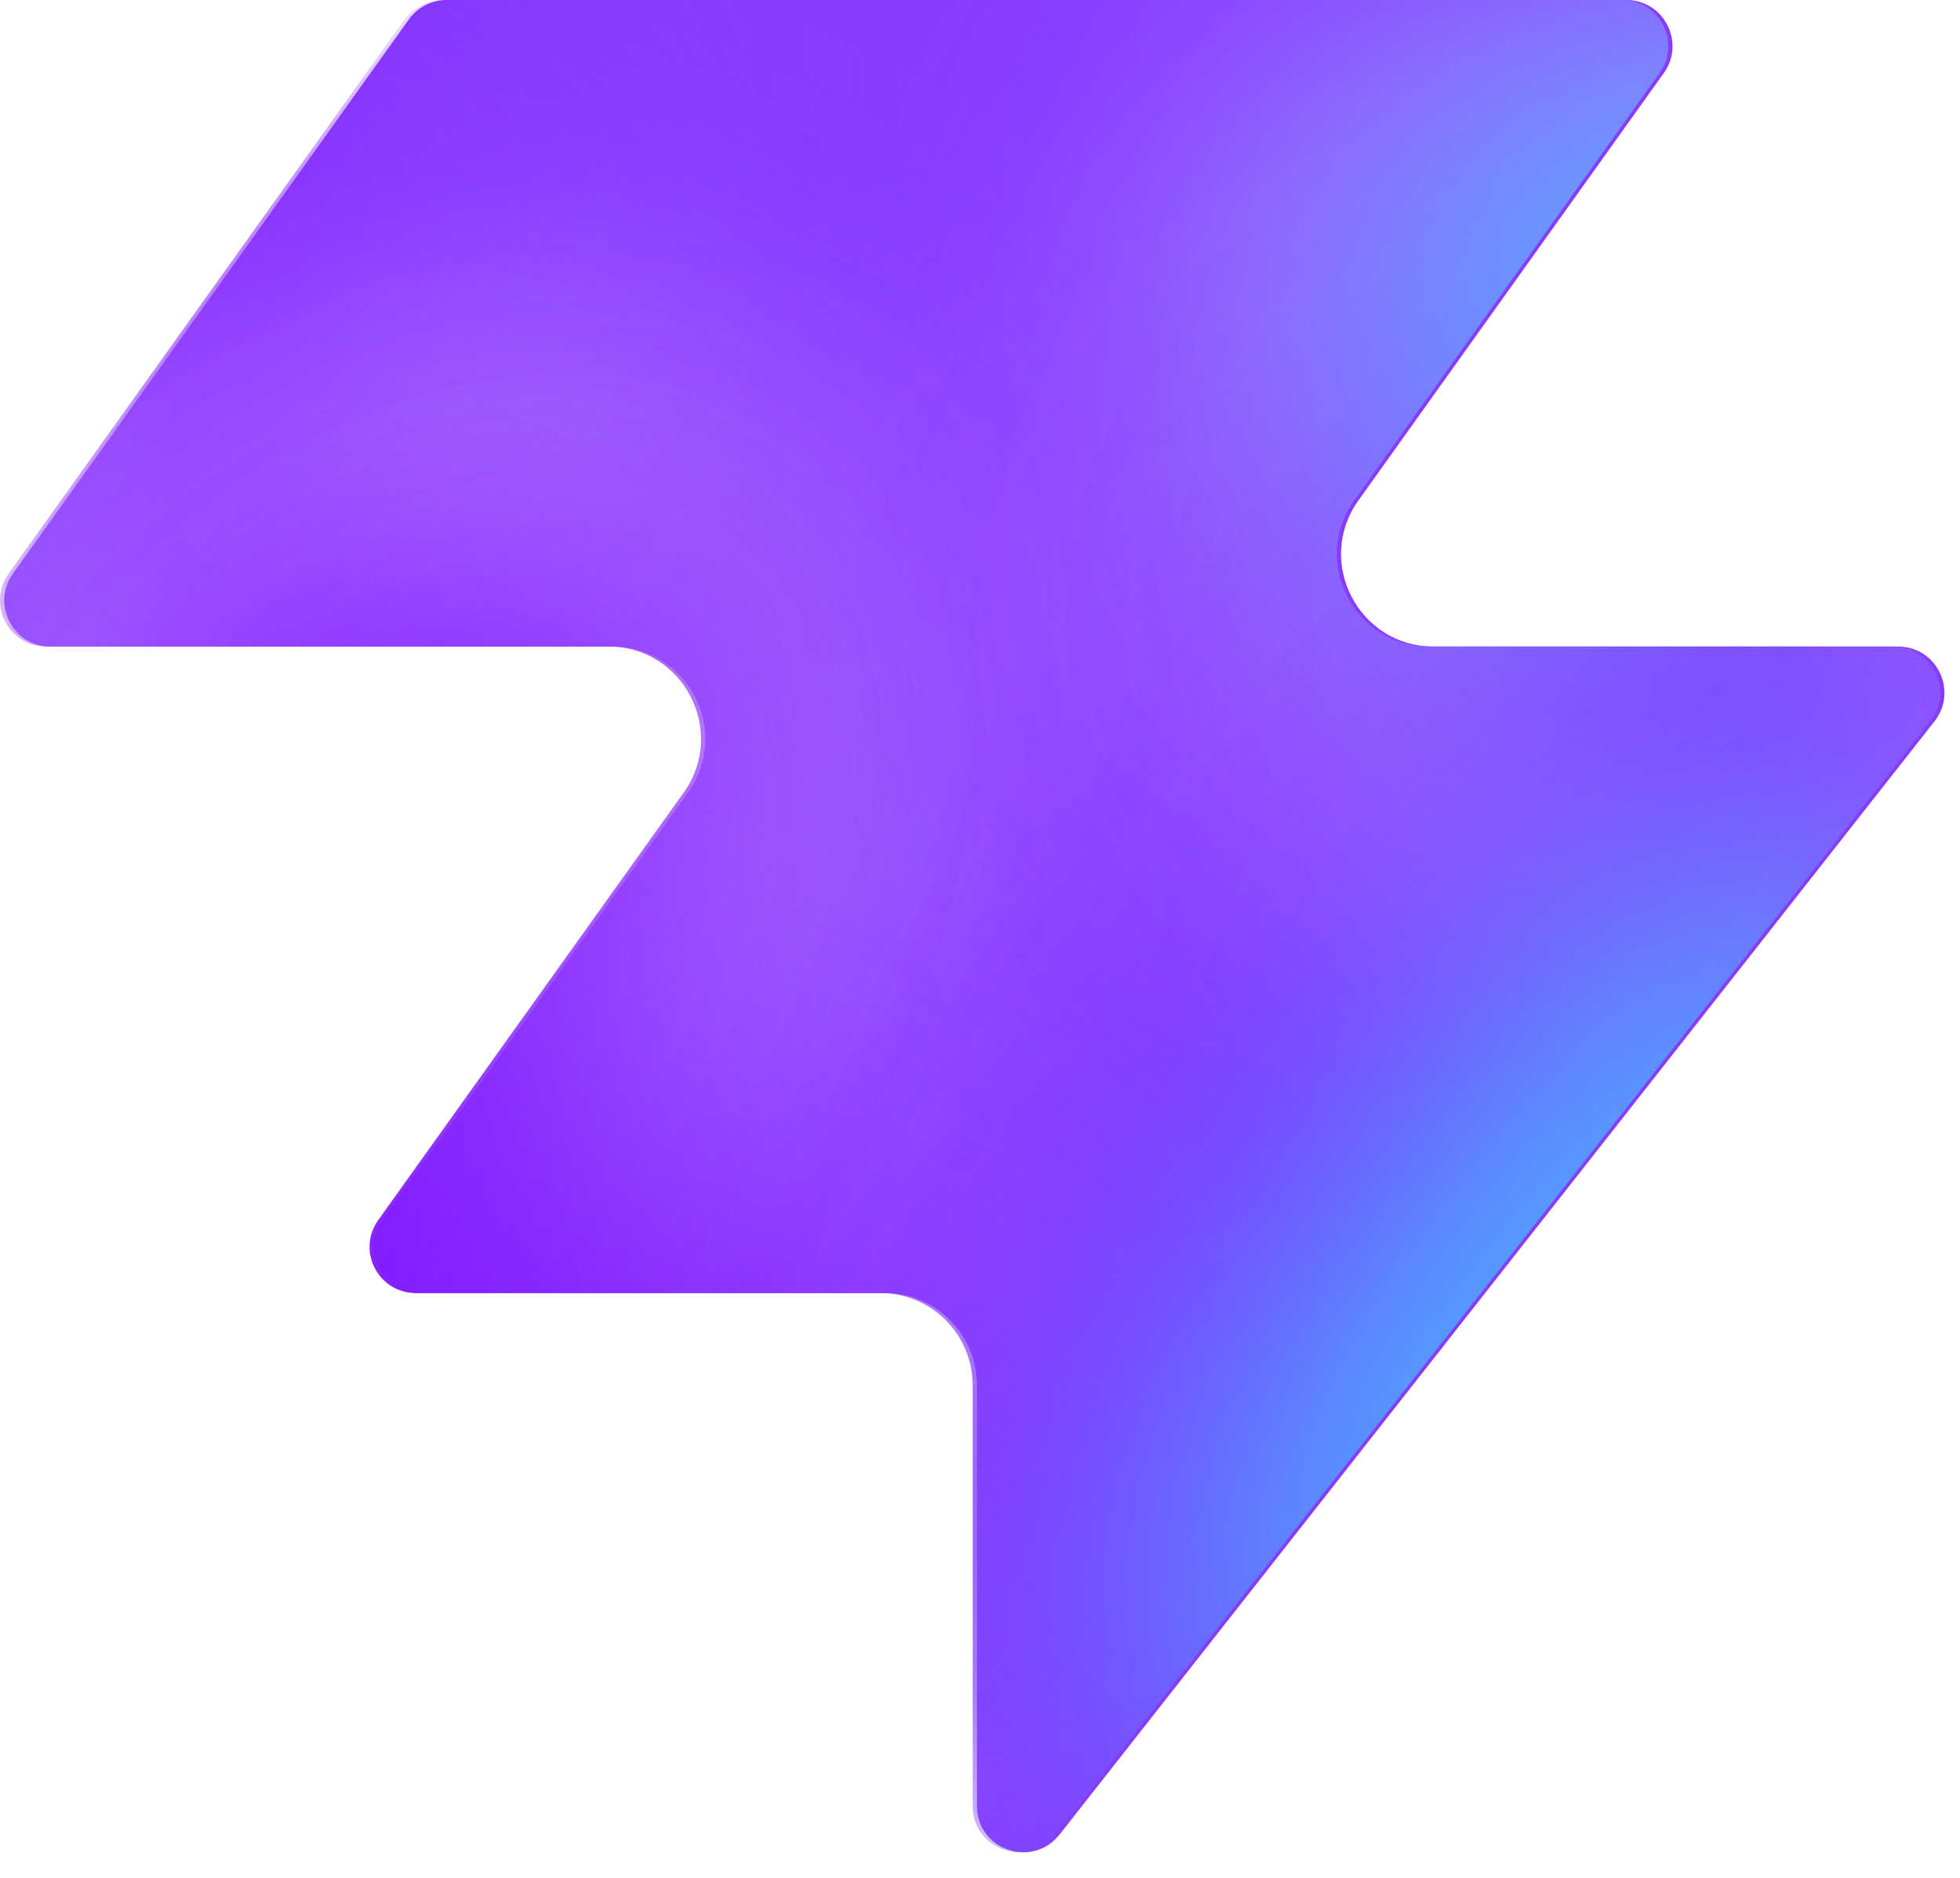
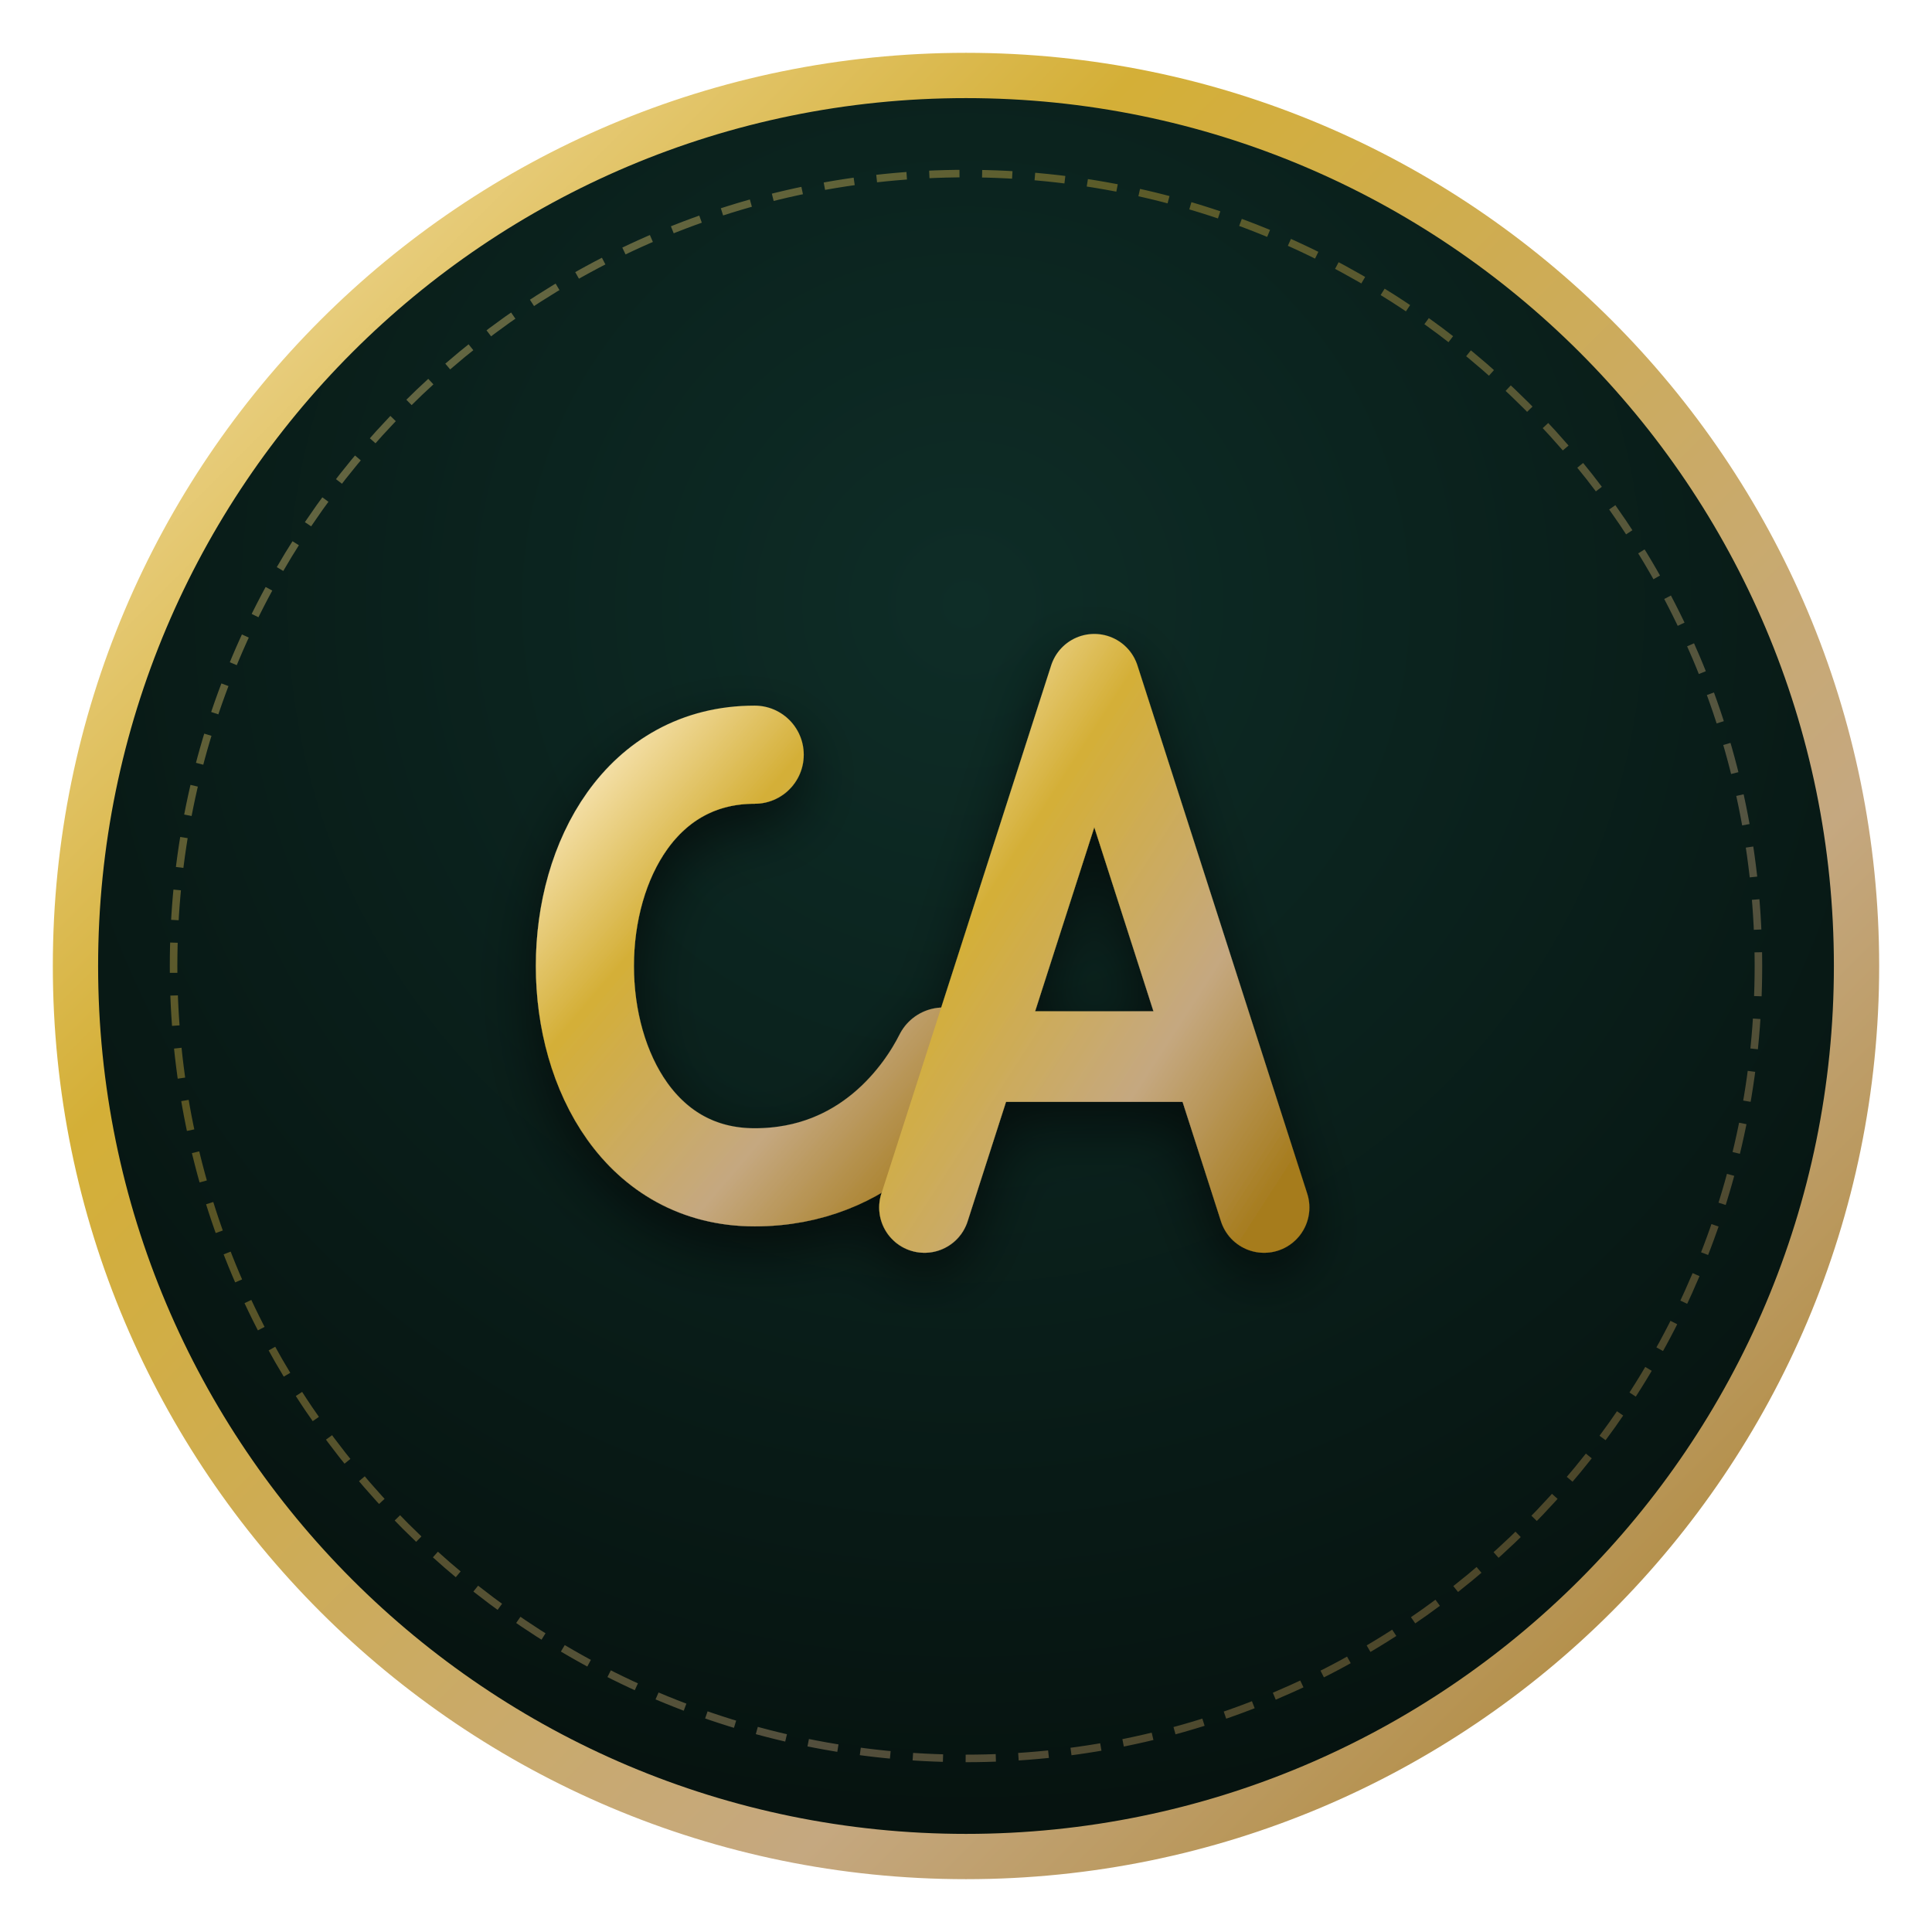
- <svg xmlns="http://www.w3.org/2000/svg" width="48" height="46" fill="none" viewBox="0 0 48 46">
-   <path fill="#863bff" d="M25.946 44.938c-.664.845-2.021.375-2.021-.698V33.937a2.26 2.26 0 0 0-2.262-2.262H10.287c-.92 0-1.456-1.04-.92-1.788l7.48-10.471c1.07-1.497 0-3.578-1.842-3.578H1.237c-.92 0-1.456-1.04-.92-1.788L10.013.474c.214-.297.556-.474.92-.474h28.894c.92 0 1.456 1.04.92 1.788l-7.48 10.471c-1.07 1.498 0 3.579 1.842 3.579h11.377c.943 0 1.473 1.088.89 1.83L25.947 44.94z" style="fill:#863bff;fill:color(display-p3 .525 .23 1);fill-opacity:1" />
-   <mask id="a" width="48" height="46" x="0" y="0" maskUnits="userSpaceOnUse" style="mask-type:alpha">
-     <path fill="#000" d="M25.842 44.938c-.664.844-2.021.375-2.021-.698V33.937a2.26 2.26 0 0 0-2.262-2.262H10.183c-.92 0-1.456-1.04-.92-1.788l7.48-10.471c1.07-1.498 0-3.579-1.842-3.579H1.133c-.92 0-1.456-1.04-.92-1.787L9.91.473c.214-.297.556-.474.92-.474h28.894c.92 0 1.456 1.04.92 1.788l-7.48 10.471c-1.07 1.498 0 3.578 1.842 3.578h11.377c.943 0 1.473 1.088.89 1.832L25.843 44.94z" style="fill:#000;fill-opacity:1" />
-   </mask>
-   <g mask="url(#a)">
-     <g filter="url(#b)">
-       <ellipse cx="5.508" cy="14.704" fill="#ede6ff" rx="5.508" ry="14.704" style="fill:#ede6ff;fill:color(display-p3 .927 .903 1);fill-opacity:1" transform="matrix(.00324 1 1 -.00324 -4.47 31.516)" />
-     </g>
-     <g filter="url(#c)">
-       <ellipse cx="10.399" cy="29.851" fill="#ede6ff" rx="10.399" ry="29.851" style="fill:#ede6ff;fill:color(display-p3 .927 .903 1);fill-opacity:1" transform="matrix(.00324 1 1 -.00324 -39.328 7.883)" />
-     </g>
-     <g filter="url(#d)">
-       <ellipse cx="5.508" cy="30.487" fill="#7e14ff" rx="5.508" ry="30.487" style="fill:#7e14ff;fill:color(display-p3 .492 .077 1);fill-opacity:1" transform="rotate(89.814 -25.913 -14.639)scale(1 -1)" />
-     </g>
-     <g filter="url(#e)">
-       <ellipse cx="5.508" cy="30.599" fill="#7e14ff" rx="5.508" ry="30.599" style="fill:#7e14ff;fill:color(display-p3 .492 .077 1);fill-opacity:1" transform="rotate(89.814 -32.644 -3.334)scale(1 -1)" />
-     </g>
-     <g filter="url(#f)">
-       <ellipse cx="5.508" cy="30.599" fill="#7e14ff" rx="5.508" ry="30.599" style="fill:#7e14ff;fill:color(display-p3 .492 .077 1);fill-opacity:1" transform="matrix(.00324 1 1 -.00324 -34.34 30.47)" />
-     </g>
-     <g filter="url(#g)">
-       <ellipse cx="14.072" cy="22.078" fill="#ede6ff" rx="14.072" ry="22.078" style="fill:#ede6ff;fill:color(display-p3 .927 .903 1);fill-opacity:1" transform="rotate(93.35 24.506 48.493)scale(-1 1)" />
-     </g>
-     <g filter="url(#h)">
-       <ellipse cx="3.47" cy="21.501" fill="#7e14ff" rx="3.47" ry="21.501" style="fill:#7e14ff;fill:color(display-p3 .492 .077 1);fill-opacity:1" transform="rotate(89.009 28.708 47.59)scale(-1 1)" />
-     </g>
-     <g filter="url(#i)">
-       <ellipse cx="3.47" cy="21.501" fill="#7e14ff" rx="3.47" ry="21.501" style="fill:#7e14ff;fill:color(display-p3 .492 .077 1);fill-opacity:1" transform="rotate(89.009 28.708 47.59)scale(-1 1)" />
-     </g>
-     <g filter="url(#j)">
-       <ellipse cx=".387" cy="8.972" fill="#7e14ff" rx="4.407" ry="29.108" style="fill:#7e14ff;fill:color(display-p3 .492 .077 1);fill-opacity:1" transform="rotate(39.51 .387 8.972)" />
-     </g>
-     <g filter="url(#k)">
-       <ellipse cx="47.523" cy="-6.092" fill="#7e14ff" rx="4.407" ry="29.108" style="fill:#7e14ff;fill:color(display-p3 .492 .077 1);fill-opacity:1" transform="rotate(37.892 47.523 -6.092)" />
-     </g>
-     <g filter="url(#l)">
-       <ellipse cx="41.412" cy="6.333" fill="#47bfff" rx="5.971" ry="9.665" style="fill:#47bfff;fill:color(display-p3 .28 .748 1);fill-opacity:1" transform="rotate(37.892 41.412 6.333)" />
-     </g>
-     <g filter="url(#m)">
-       <ellipse cx="-1.879" cy="38.332" fill="#7e14ff" rx="4.407" ry="29.108" style="fill:#7e14ff;fill:color(display-p3 .492 .077 1);fill-opacity:1" transform="rotate(37.892 -1.88 38.332)" />
-     </g>
-     <g filter="url(#n)">
-       <ellipse cx="-1.879" cy="38.332" fill="#7e14ff" rx="4.407" ry="29.108" style="fill:#7e14ff;fill:color(display-p3 .492 .077 1);fill-opacity:1" transform="rotate(37.892 -1.88 38.332)" />
-     </g>
-     <g filter="url(#o)">
-       <ellipse cx="35.651" cy="29.907" fill="#7e14ff" rx="4.407" ry="29.108" style="fill:#7e14ff;fill:color(display-p3 .492 .077 1);fill-opacity:1" transform="rotate(37.892 35.651 29.907)" />
-     </g>
-     <g filter="url(#p)">
-       <ellipse cx="38.418" cy="32.4" fill="#47bfff" rx="5.971" ry="15.297" style="fill:#47bfff;fill:color(display-p3 .28 .748 1);fill-opacity:1" transform="rotate(37.892 38.418 32.4)" />
-     </g>
-   </g>
+ <svg xmlns="http://www.w3.org/2000/svg" viewBox="0 0 512 512" width="100%" height="100%">
  <defs>
-     <filter id="b" width="60.045" height="41.654" x="-19.77" y="16.149" color-interpolation-filters="sRGB" filterUnits="userSpaceOnUse">
-       <feFlood flood-opacity="0" result="BackgroundImageFix" />
-       <feBlend in="SourceGraphic" in2="BackgroundImageFix" result="shape" />
-       <feGaussianBlur result="effect1_foregroundBlur_2002_17158" stdDeviation="7.659" />
-     </filter>
-     <filter id="c" width="90.34" height="51.437" x="-54.613" y="-7.533" color-interpolation-filters="sRGB" filterUnits="userSpaceOnUse">
-       <feFlood flood-opacity="0" result="BackgroundImageFix" />
-       <feBlend in="SourceGraphic" in2="BackgroundImageFix" result="shape" />
-       <feGaussianBlur result="effect1_foregroundBlur_2002_17158" stdDeviation="7.659" />
-     </filter>
-     <filter id="d" width="79.355" height="29.4" x="-49.64" y="2.03" color-interpolation-filters="sRGB" filterUnits="userSpaceOnUse">
-       <feFlood flood-opacity="0" result="BackgroundImageFix" />
-       <feBlend in="SourceGraphic" in2="BackgroundImageFix" result="shape" />
-       <feGaussianBlur result="effect1_foregroundBlur_2002_17158" stdDeviation="4.596" />
-     </filter>
-     <filter id="e" width="79.579" height="29.4" x="-45.045" y="20.029" color-interpolation-filters="sRGB" filterUnits="userSpaceOnUse">
-       <feFlood flood-opacity="0" result="BackgroundImageFix" />
-       <feBlend in="SourceGraphic" in2="BackgroundImageFix" result="shape" />
-       <feGaussianBlur result="effect1_foregroundBlur_2002_17158" stdDeviation="4.596" />
-     </filter>
-     <filter id="f" width="79.579" height="29.4" x="-43.513" y="21.178" color-interpolation-filters="sRGB" filterUnits="userSpaceOnUse">
-       <feFlood flood-opacity="0" result="BackgroundImageFix" />
-       <feBlend in="SourceGraphic" in2="BackgroundImageFix" result="shape" />
-       <feGaussianBlur result="effect1_foregroundBlur_2002_17158" stdDeviation="4.596" />
-     </filter>
-     <filter id="g" width="74.749" height="58.852" x="15.756" y="-17.901" color-interpolation-filters="sRGB" filterUnits="userSpaceOnUse">
-       <feFlood flood-opacity="0" result="BackgroundImageFix" />
-       <feBlend in="SourceGraphic" in2="BackgroundImageFix" result="shape" />
-       <feGaussianBlur result="effect1_foregroundBlur_2002_17158" stdDeviation="7.659" />
-     </filter>
-     <filter id="h" width="61.377" height="25.362" x="23.548" y="2.284" color-interpolation-filters="sRGB" filterUnits="userSpaceOnUse">
-       <feFlood flood-opacity="0" result="BackgroundImageFix" />
-       <feBlend in="SourceGraphic" in2="BackgroundImageFix" result="shape" />
-       <feGaussianBlur result="effect1_foregroundBlur_2002_17158" stdDeviation="4.596" />
-     </filter>
-     <filter id="i" width="61.377" height="25.362" x="23.548" y="2.284" color-interpolation-filters="sRGB" filterUnits="userSpaceOnUse">
-       <feFlood flood-opacity="0" result="BackgroundImageFix" />
-       <feBlend in="SourceGraphic" in2="BackgroundImageFix" result="shape" />
-       <feGaussianBlur result="effect1_foregroundBlur_2002_17158" stdDeviation="4.596" />
-     </filter>
-     <filter id="j" width="56.045" height="63.649" x="-27.636" y="-22.853" color-interpolation-filters="sRGB" filterUnits="userSpaceOnUse">
-       <feFlood flood-opacity="0" result="BackgroundImageFix" />
-       <feBlend in="SourceGraphic" in2="BackgroundImageFix" result="shape" />
-       <feGaussianBlur result="effect1_foregroundBlur_2002_17158" stdDeviation="4.596" />
-     </filter>
-     <filter id="k" width="54.814" height="64.646" x="20.116" y="-38.415" color-interpolation-filters="sRGB" filterUnits="userSpaceOnUse">
-       <feFlood flood-opacity="0" result="BackgroundImageFix" />
-       <feBlend in="SourceGraphic" in2="BackgroundImageFix" result="shape" />
-       <feGaussianBlur result="effect1_foregroundBlur_2002_17158" stdDeviation="4.596" />
-     </filter>
-     <filter id="l" width="33.541" height="35.313" x="24.641" y="-11.323" color-interpolation-filters="sRGB" filterUnits="userSpaceOnUse">
-       <feFlood flood-opacity="0" result="BackgroundImageFix" />
-       <feBlend in="SourceGraphic" in2="BackgroundImageFix" result="shape" />
-       <feGaussianBlur result="effect1_foregroundBlur_2002_17158" stdDeviation="4.596" />
-     </filter>
-     <filter id="m" width="54.814" height="64.646" x="-29.286" y="6.009" color-interpolation-filters="sRGB" filterUnits="userSpaceOnUse">
-       <feFlood flood-opacity="0" result="BackgroundImageFix" />
-       <feBlend in="SourceGraphic" in2="BackgroundImageFix" result="shape" />
-       <feGaussianBlur result="effect1_foregroundBlur_2002_17158" stdDeviation="4.596" />
-     </filter>
-     <filter id="n" width="54.814" height="64.646" x="-29.286" y="6.009" color-interpolation-filters="sRGB" filterUnits="userSpaceOnUse">
-       <feFlood flood-opacity="0" result="BackgroundImageFix" />
-       <feBlend in="SourceGraphic" in2="BackgroundImageFix" result="shape" />
-       <feGaussianBlur result="effect1_foregroundBlur_2002_17158" stdDeviation="4.596" />
-     </filter>
-     <filter id="o" width="54.814" height="64.646" x="8.244" y="-2.416" color-interpolation-filters="sRGB" filterUnits="userSpaceOnUse">
-       <feFlood flood-opacity="0" result="BackgroundImageFix" />
-       <feBlend in="SourceGraphic" in2="BackgroundImageFix" result="shape" />
-       <feGaussianBlur result="effect1_foregroundBlur_2002_17158" stdDeviation="4.596" />
-     </filter>
-     <filter id="p" width="39.409" height="43.623" x="18.713" y="10.588" color-interpolation-filters="sRGB" filterUnits="userSpaceOnUse">
-       <feFlood flood-opacity="0" result="BackgroundImageFix" />
-       <feBlend in="SourceGraphic" in2="BackgroundImageFix" result="shape" />
-       <feGaussianBlur result="effect1_foregroundBlur_2002_17158" stdDeviation="4.596" />
+     <radialGradient id="emeraldGrad" cx="50%" cy="30%" r="75%">
+       <stop offset="0%" stop-color="#0E2D27" />
+       <stop offset="100%" stop-color="#05100D" />
+     </radialGradient>
+     <linearGradient id="brassGrad" x1="0%" y1="0%" x2="100%" y2="100%">
+       <stop offset="0%" stop-color="#F9E7B9" />
+       <stop offset="30%" stop-color="#D4AF37" />
+       <stop offset="70%" stop-color="#C5A880" />
+       <stop offset="100%" stop-color="#A67C1E" />
+     </linearGradient>
+     <filter id="luxuryGlow" x="-20%" y="-20%" width="140%" height="140%">
+       <feDropShadow dx="0" dy="6" stdDeviation="8" flood-color="#000000" flood-opacity="0.6" />
    </filter>
  </defs>
+   <circle cx="256" cy="256" r="236" fill="url(#emeraldGrad)" stroke="url(#brassGrad)" stroke-width="12" />
+   <circle cx="256" cy="256" r="210" fill="none" stroke="url(#brassGrad)" stroke-width="2" stroke-dasharray="8, 6" opacity="0.4" />
+   <g filter="url(#luxuryGlow)">
+     <path d="M 200,200               C 140,200 140,312 200,312               C 230,312 245,290 250,280" fill="none" stroke="url(#brassGrad)" stroke-width="26" stroke-linecap="round" />
+     <path d="M 245,320 L 290,180 L 335,320 M 260,280 L 320,280" fill="none" stroke="url(#brassGrad)" stroke-width="24" stroke-linecap="round" stroke-linejoin="round" />
+   </g>
</svg>
